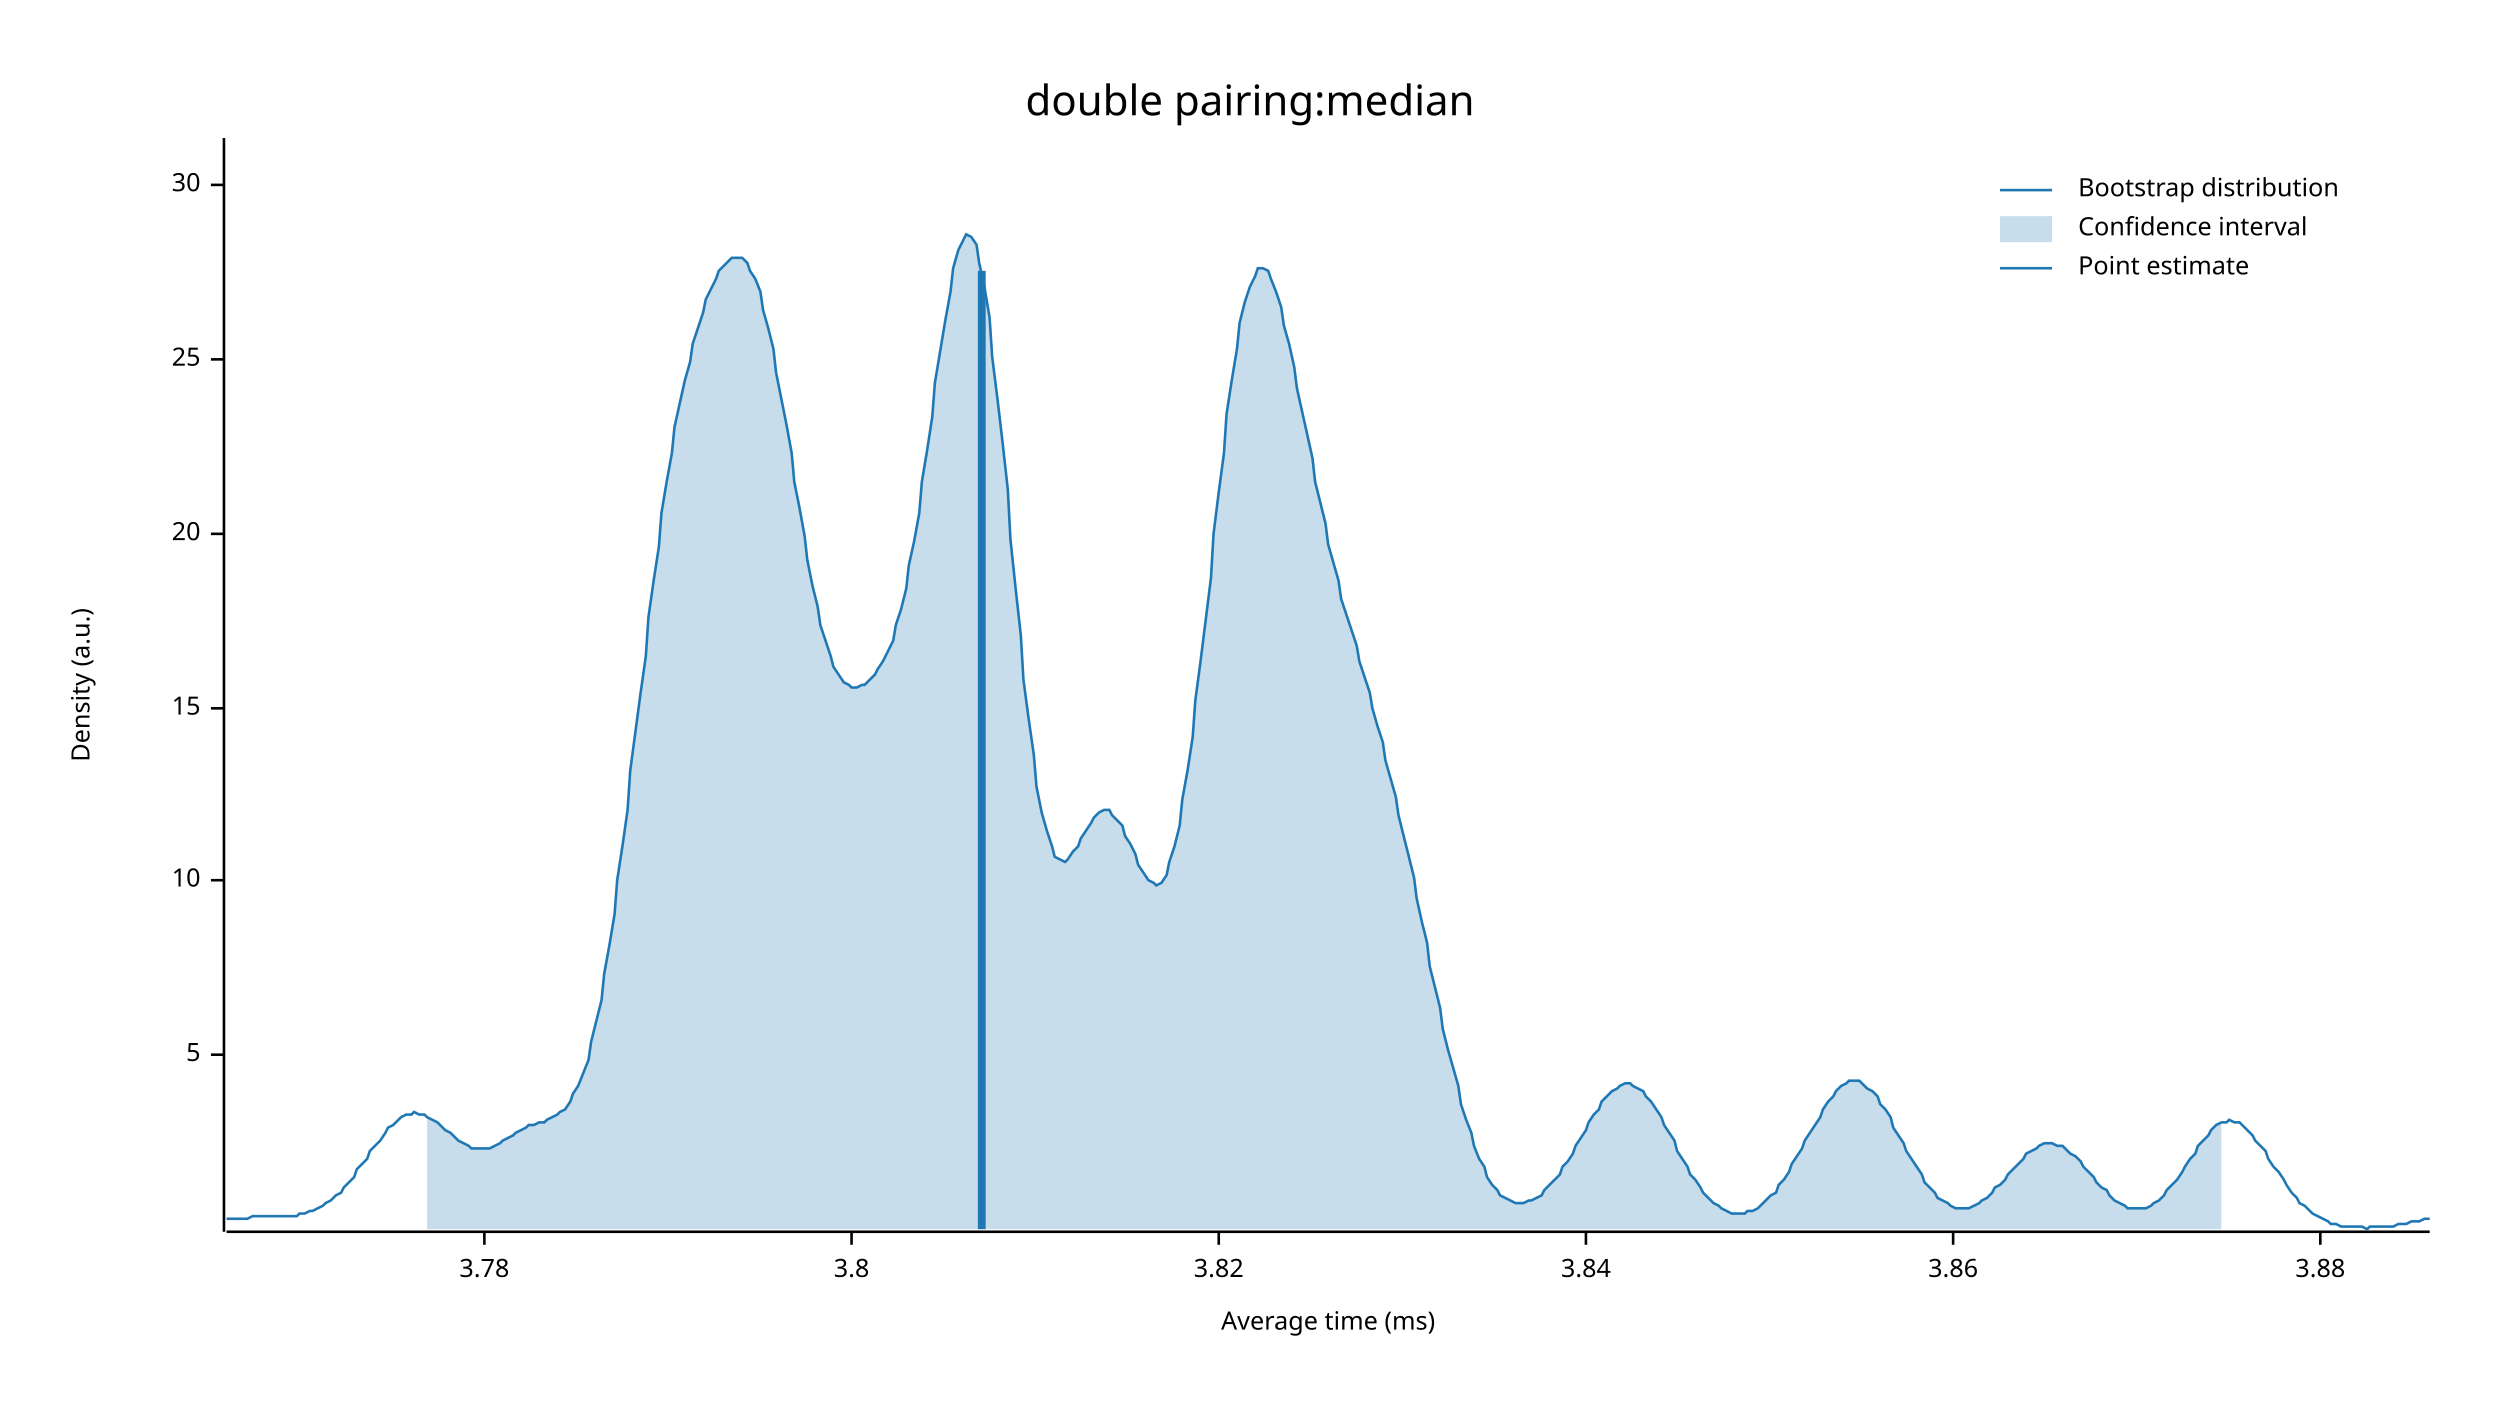
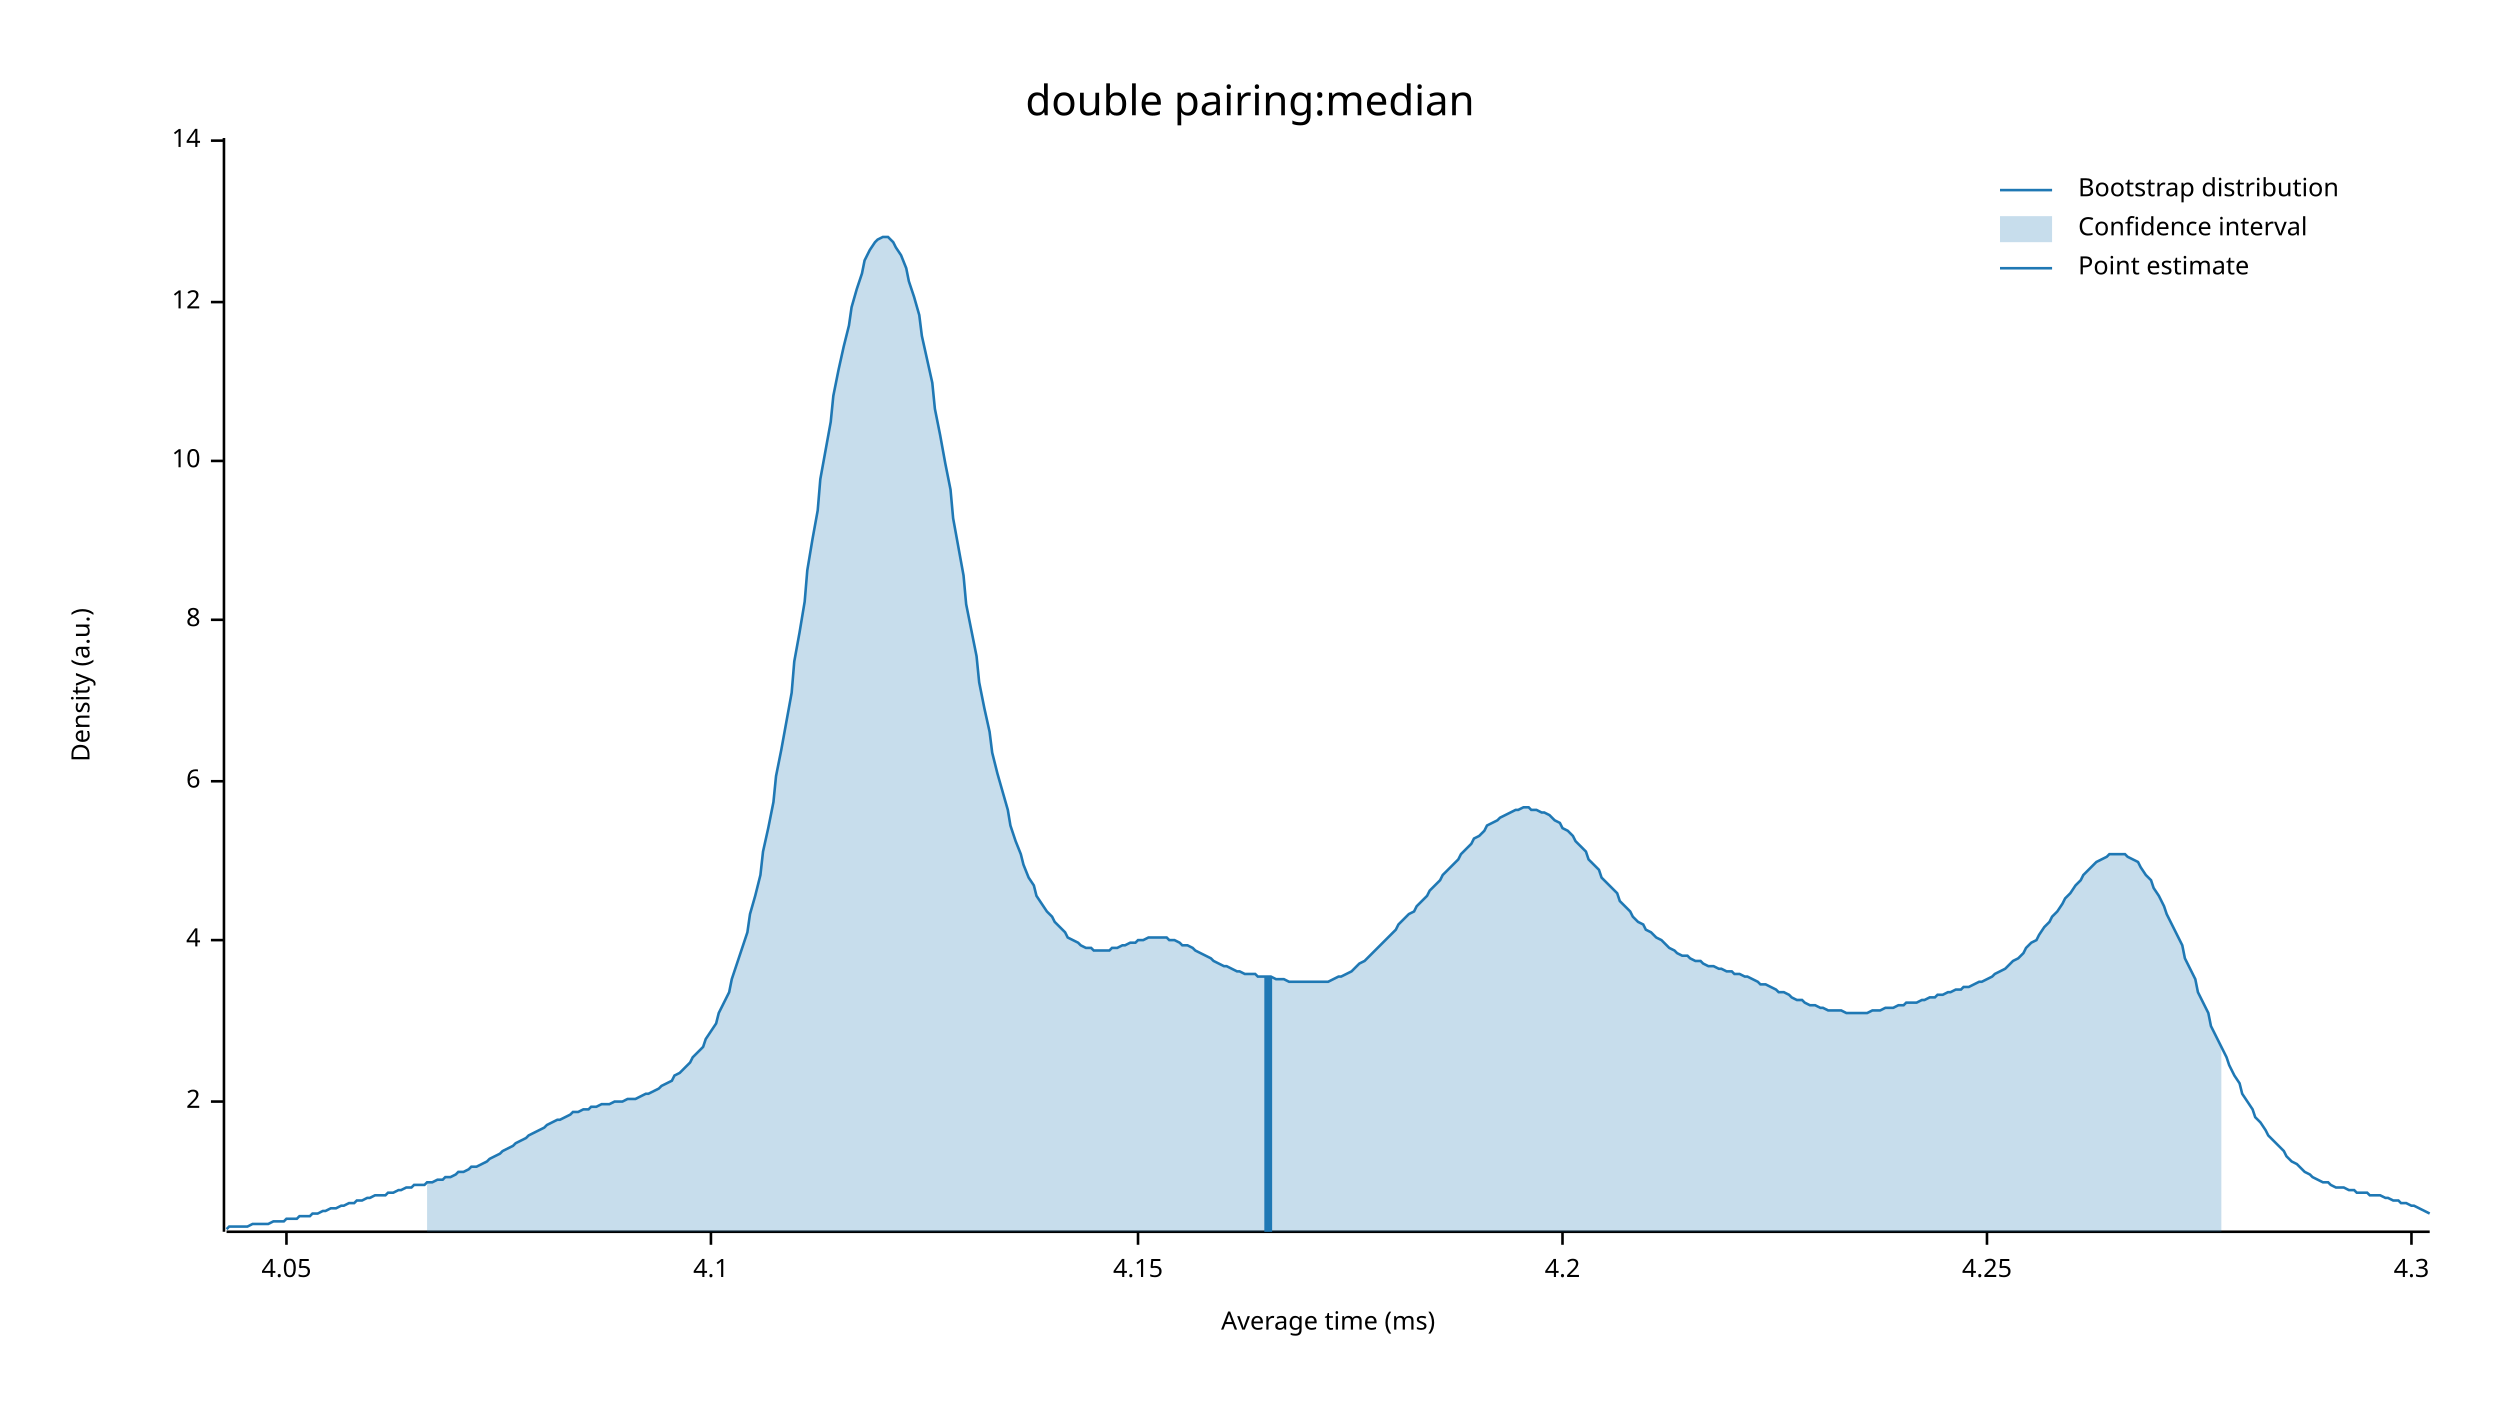
<svg xmlns="http://www.w3.org/2000/svg" width="960" height="540" viewBox="0 0 960 540">
  <text x="480" y="32" dy="0.76em" text-anchor="middle" font-family="sans-serif" font-size="16.129" opacity="1" fill="#000000">
double pairing:median
</text>
  <text x="27" y="263" dy="0.76em" text-anchor="middle" font-family="sans-serif" font-size="9.677" opacity="1" fill="#000000" transform="rotate(270, 27, 263)">
Density (a.u.)
</text>
  <text x="510" y="513" dy="-0.5ex" text-anchor="middle" font-family="sans-serif" font-size="9.677" opacity="1" fill="#000000">
Average time (ms)
</text>
  <polyline fill="none" opacity="1" stroke="#000000" stroke-width="1" points="86,53 86,473 " />
-   <text x="77" y="405" dy="0.5ex" text-anchor="end" font-family="sans-serif" font-size="9.677" opacity="1" fill="#000000">
- 5
+   <text x="77" y="423" dy="0.5ex" text-anchor="end" font-family="sans-serif" font-size="9.677" opacity="1" fill="#000000">
+ 2
</text>
-   <polyline fill="none" opacity="1" stroke="#000000" stroke-width="1" points="81,405 86,405 " />
-   <text x="77" y="338" dy="0.5ex" text-anchor="end" font-family="sans-serif" font-size="9.677" opacity="1" fill="#000000">
+   <polyline fill="none" opacity="1" stroke="#000000" stroke-width="1" points="81,423 86,423 " />
+   <text x="77" y="361" dy="0.5ex" text-anchor="end" font-family="sans-serif" font-size="9.677" opacity="1" fill="#000000">
+ 4
+ </text>
+   <polyline fill="none" opacity="1" stroke="#000000" stroke-width="1" points="81,361 86,361 " />
+   <text x="77" y="300" dy="0.5ex" text-anchor="end" font-family="sans-serif" font-size="9.677" opacity="1" fill="#000000">
+ 6
+ </text>
+   <polyline fill="none" opacity="1" stroke="#000000" stroke-width="1" points="81,300 86,300 " />
+   <text x="77" y="238" dy="0.5ex" text-anchor="end" font-family="sans-serif" font-size="9.677" opacity="1" fill="#000000">
+ 8
+ </text>
+   <polyline fill="none" opacity="1" stroke="#000000" stroke-width="1" points="81,238 86,238 " />
+   <text x="77" y="177" dy="0.5ex" text-anchor="end" font-family="sans-serif" font-size="9.677" opacity="1" fill="#000000">
10
</text>
-   <polyline fill="none" opacity="1" stroke="#000000" stroke-width="1" points="81,338 86,338 " />
-   <text x="77" y="272" dy="0.5ex" text-anchor="end" font-family="sans-serif" font-size="9.677" opacity="1" fill="#000000">
- 15
+   <polyline fill="none" opacity="1" stroke="#000000" stroke-width="1" points="81,177 86,177 " />
+   <text x="77" y="116" dy="0.5ex" text-anchor="end" font-family="sans-serif" font-size="9.677" opacity="1" fill="#000000">
+ 12
</text>
-   <polyline fill="none" opacity="1" stroke="#000000" stroke-width="1" points="81,272 86,272 " />
-   <text x="77" y="205" dy="0.5ex" text-anchor="end" font-family="sans-serif" font-size="9.677" opacity="1" fill="#000000">
- 20
+   <polyline fill="none" opacity="1" stroke="#000000" stroke-width="1" points="81,116 86,116 " />
+   <text x="77" y="54" dy="0.5ex" text-anchor="end" font-family="sans-serif" font-size="9.677" opacity="1" fill="#000000">
+ 14
</text>
-   <polyline fill="none" opacity="1" stroke="#000000" stroke-width="1" points="81,205 86,205 " />
-   <text x="77" y="138" dy="0.5ex" text-anchor="end" font-family="sans-serif" font-size="9.677" opacity="1" fill="#000000">
- 25
+   <polyline fill="none" opacity="1" stroke="#000000" stroke-width="1" points="81,54 86,54 " />
+   <polyline fill="none" opacity="1" stroke="#000000" stroke-width="1" points="87,473 933,473 " />
+   <text x="110" y="483" dy="0.76em" text-anchor="middle" font-family="sans-serif" font-size="9.677" opacity="1" fill="#000000">
+ 4.05
</text>
-   <polyline fill="none" opacity="1" stroke="#000000" stroke-width="1" points="81,138 86,138 " />
-   <text x="77" y="71" dy="0.5ex" text-anchor="end" font-family="sans-serif" font-size="9.677" opacity="1" fill="#000000">
- 30
+   <polyline fill="none" opacity="1" stroke="#000000" stroke-width="1" points="110,473 110,478 " />
+   <text x="273" y="483" dy="0.76em" text-anchor="middle" font-family="sans-serif" font-size="9.677" opacity="1" fill="#000000">
+ 4.1
</text>
-   <polyline fill="none" opacity="1" stroke="#000000" stroke-width="1" points="81,71 86,71 " />
-   <polyline fill="none" opacity="1" stroke="#000000" stroke-width="1" points="87,473 933,473 " />
-   <text x="186" y="483" dy="0.76em" text-anchor="middle" font-family="sans-serif" font-size="9.677" opacity="1" fill="#000000">
- 3.78
+   <polyline fill="none" opacity="1" stroke="#000000" stroke-width="1" points="273,473 273,478 " />
+   <text x="437" y="483" dy="0.76em" text-anchor="middle" font-family="sans-serif" font-size="9.677" opacity="1" fill="#000000">
+ 4.15
</text>
-   <polyline fill="none" opacity="1" stroke="#000000" stroke-width="1" points="186,473 186,478 " />
-   <text x="327" y="483" dy="0.76em" text-anchor="middle" font-family="sans-serif" font-size="9.677" opacity="1" fill="#000000">
- 3.8
+   <polyline fill="none" opacity="1" stroke="#000000" stroke-width="1" points="437,473 437,478 " />
+   <text x="600" y="483" dy="0.76em" text-anchor="middle" font-family="sans-serif" font-size="9.677" opacity="1" fill="#000000">
+ 4.2
</text>
-   <polyline fill="none" opacity="1" stroke="#000000" stroke-width="1" points="327,473 327,478 " />
-   <text x="468" y="483" dy="0.76em" text-anchor="middle" font-family="sans-serif" font-size="9.677" opacity="1" fill="#000000">
- 3.82
+   <polyline fill="none" opacity="1" stroke="#000000" stroke-width="1" points="600,473 600,478 " />
+   <text x="763" y="483" dy="0.76em" text-anchor="middle" font-family="sans-serif" font-size="9.677" opacity="1" fill="#000000">
+ 4.25
</text>
-   <polyline fill="none" opacity="1" stroke="#000000" stroke-width="1" points="468,473 468,478 " />
-   <text x="609" y="483" dy="0.76em" text-anchor="middle" font-family="sans-serif" font-size="9.677" opacity="1" fill="#000000">
- 3.84
+   <polyline fill="none" opacity="1" stroke="#000000" stroke-width="1" points="763,473 763,478 " />
+   <text x="926" y="483" dy="0.76em" text-anchor="middle" font-family="sans-serif" font-size="9.677" opacity="1" fill="#000000">
+ 4.3
</text>
-   <polyline fill="none" opacity="1" stroke="#000000" stroke-width="1" points="609,473 609,478 " />
-   <text x="750" y="483" dy="0.76em" text-anchor="middle" font-family="sans-serif" font-size="9.677" opacity="1" fill="#000000">
- 3.86
- </text>
-   <polyline fill="none" opacity="1" stroke="#000000" stroke-width="1" points="750,473 750,478 " />
-   <text x="891" y="483" dy="0.76em" text-anchor="middle" font-family="sans-serif" font-size="9.677" opacity="1" fill="#000000">
- 3.88
- </text>
-   <polyline fill="none" opacity="1" stroke="#000000" stroke-width="1" points="891,473 891,478 " />
-   <polyline fill="none" opacity="1" stroke="#1F78B4" stroke-width="1" points="87,468 88,468 90,468 92,468 93,468 95,468 97,467 98,467 100,467 102,467 103,467 105,467 107,467 109,467 110,467 112,467 114,467 115,466 117,466 119,465 120,465 122,464 124,463 125,462 127,461 129,459 131,458 132,456 134,454 136,452 137,449 139,447 141,445 142,442 144,440 146,438 148,435 149,433 151,432 153,430 154,429 156,428 158,428 159,427 161,428 163,428 164,429 166,430 168,431 170,433 171,434 173,435 175,437 176,438 178,439 180,440 181,441 183,441 185,441 187,441 188,441 190,440 192,439 193,438 195,437 197,436 198,435 200,434 202,433 203,432 205,432 207,431 209,431 210,430 212,429 214,428 215,427 217,426 219,423 220,420 222,417 224,412 226,407 227,400 229,392 231,384 232,374 234,363 236,351 237,338 239,325 241,311 242,296 244,281 246,266 248,252 249,237 251,223 253,210 254,197 256,185 258,174 259,164 261,155 263,146 265,139 266,132 268,126 270,120 271,115 273,111 275,107 276,104 278,102 280,100 281,99 283,99 285,99 287,101 288,104 290,107 292,112 293,119 295,126 297,134 298,143 300,153 302,163 304,174 305,185 307,195 309,206 310,215 312,225 314,233 315,240 317,246 319,252 320,256 322,259 324,262 326,263 327,264 329,264 331,263 332,263 334,261 336,259 337,257 339,254 341,250 343,246 344,240 346,234 348,226 349,217 351,208 353,197 354,185 356,173 358,160 359,147 361,135 363,123 365,112 366,103 368,96 370,92 371,90 373,91 375,94 376,101 378,110 380,122 381,137 383,153 385,170 387,188 388,207 390,226 392,244 393,261 395,276 397,290 398,302 400,312 402,319 404,325 405,329 407,330 409,331 410,330 412,327 414,325 415,322 417,319 419,316 420,314 422,312 424,311 426,311 427,313 429,315 431,317 432,321 434,324 436,328 437,332 439,335 441,338 443,339 444,340 446,339 448,336 449,331 451,325 453,317 454,307 456,296 458,283 459,269 461,254 463,238 465,222 466,205 468,189 470,174 471,159 473,146 475,134 476,124 478,116 480,110 482,106 483,103 485,103 487,104 488,107 490,112 492,118 493,125 495,132 497,141 498,149 500,158 502,167 504,176 505,185 507,193 509,201 510,209 512,216 514,223 515,230 517,236 519,242 521,248 522,254 524,260 526,266 527,272 529,279 531,285 532,292 534,299 536,306 537,313 539,321 541,329 543,337 544,345 546,354 548,362 549,371 551,379 553,387 554,395 556,403 558,410 560,417 561,424 563,430 565,435 566,440 568,445 570,448 571,452 573,455 575,457 576,459 578,460 580,461 582,462 583,462 585,462 587,461 588,461 590,460 592,459 593,457 595,455 597,453 599,451 600,448 602,446 604,443 605,440 607,437 609,434 610,431 612,428 614,426 615,423 617,421 619,419 621,418 622,417 624,416 626,416 627,417 629,418 631,419 632,421 634,423 636,426 638,429 639,432 641,435 643,438 644,442 646,445 648,448 649,451 651,453 653,456 654,458 656,460 658,462 660,463 661,464 663,465 665,466 666,466 668,466 670,466 671,465 673,465 675,464 676,463 678,461 680,459 682,458 683,455 685,453 687,450 688,447 690,444 692,441 693,438 695,435 697,432 699,429 700,426 702,423 704,421 705,419 707,417 709,416 710,415 712,415 714,415 715,416 717,418 719,419 721,421 722,424 724,426 726,429 727,433 729,436 731,439 732,442 734,445 736,448 738,451 739,454 741,456 743,458 744,460 746,461 748,462 749,463 751,464 753,464 754,464 756,464 758,463 760,462 761,461 763,460 765,458 766,456 768,455 770,453 771,451 773,449 775,447 777,445 778,443 780,442 782,441 783,440 785,439 787,439 788,439 790,440 792,440 793,441 795,443 797,444 799,446 800,448 802,450 804,452 805,454 807,456 809,457 810,459 812,461 814,462 816,463 817,464 819,464 821,464 822,464 824,464 826,463 827,462 829,461 831,459 832,457 834,455 836,453 838,450 839,448 841,445 843,443 844,440 846,438 848,436 849,434 851,432 853,431 855,431 856,430 858,431 860,431 861,432 863,434 865,436 866,438 868,440 870,442 871,445 873,448 875,450 877,453 878,455 880,458 882,460 883,462 885,463 887,465 888,466 890,467 892,468 894,469 895,470 897,470 899,471 900,471 902,471 904,471 905,471 907,471 909,472 910,471 912,471 914,471 916,471 917,471 919,471 921,470 922,470 924,470 926,469 927,469 929,469 931,468 933,468 " />
-   <polygon opacity="0.25" fill="#1F78B4" points="164,429 166,430 168,431 170,433 171,434 173,435 175,437 176,438 178,439 180,440 181,441 183,441 185,441 187,441 188,441 190,440 192,439 193,438 195,437 197,436 198,435 200,434 202,433 203,432 205,432 207,431 209,431 210,430 212,429 214,428 215,427 217,426 219,423 220,420 222,417 224,412 226,407 227,400 229,392 231,384 232,374 234,363 236,351 237,338 239,325 241,311 242,296 244,281 246,266 248,252 249,237 251,223 253,210 254,197 256,185 258,174 259,164 261,155 263,146 265,139 266,132 268,126 270,120 271,115 273,111 275,107 276,104 278,102 280,100 281,99 283,99 285,99 287,101 288,104 290,107 292,112 293,119 295,126 297,134 298,143 300,153 302,163 304,174 305,185 307,195 309,206 310,215 312,225 314,233 315,240 317,246 319,252 320,256 322,259 324,262 326,263 327,264 329,264 331,263 332,263 334,261 336,259 337,257 339,254 341,250 343,246 344,240 346,234 348,226 349,217 351,208 353,197 354,185 356,173 358,160 359,147 361,135 363,123 365,112 366,103 368,96 370,92 371,90 373,91 375,94 376,101 378,110 380,122 381,137 383,153 385,170 387,188 388,207 390,226 392,244 393,261 395,276 397,290 398,302 400,312 402,319 404,325 405,329 407,330 409,331 410,330 412,327 414,325 415,322 417,319 419,316 420,314 422,312 424,311 426,311 427,313 429,315 431,317 432,321 434,324 436,328 437,332 439,335 441,338 443,339 444,340 446,339 448,336 449,331 451,325 453,317 454,307 456,296 458,283 459,269 461,254 463,238 465,222 466,205 468,189 470,174 471,159 473,146 475,134 476,124 478,116 480,110 482,106 483,103 485,103 487,104 488,107 490,112 492,118 493,125 495,132 497,141 498,149 500,158 502,167 504,176 505,185 507,193 509,201 510,209 512,216 514,223 515,230 517,236 519,242 521,248 522,254 524,260 526,266 527,272 529,279 531,285 532,292 534,299 536,306 537,313 539,321 541,329 543,337 544,345 546,354 548,362 549,371 551,379 553,387 554,395 556,403 558,410 560,417 561,424 563,430 565,435 566,440 568,445 570,448 571,452 573,455 575,457 576,459 578,460 580,461 582,462 583,462 585,462 587,461 588,461 590,460 592,459 593,457 595,455 597,453 599,451 600,448 602,446 604,443 605,440 607,437 609,434 610,431 612,428 614,426 615,423 617,421 619,419 621,418 622,417 624,416 626,416 627,417 629,418 631,419 632,421 634,423 636,426 638,429 639,432 641,435 643,438 644,442 646,445 648,448 649,451 651,453 653,456 654,458 656,460 658,462 660,463 661,464 663,465 665,466 666,466 668,466 670,466 671,465 673,465 675,464 676,463 678,461 680,459 682,458 683,455 685,453 687,450 688,447 690,444 692,441 693,438 695,435 697,432 699,429 700,426 702,423 704,421 705,419 707,417 709,416 710,415 712,415 714,415 715,416 717,418 719,419 721,421 722,424 724,426 726,429 727,433 729,436 731,439 732,442 734,445 736,448 738,451 739,454 741,456 743,458 744,460 746,461 748,462 749,463 751,464 753,464 754,464 756,464 758,463 760,462 761,461 763,460 765,458 766,456 768,455 770,453 771,451 773,449 775,447 777,445 778,443 780,442 782,441 783,440 785,439 787,439 788,439 790,440 792,440 793,441 795,443 797,444 799,446 800,448 802,450 804,452 805,454 807,456 809,457 810,459 812,461 814,462 816,463 817,464 819,464 821,464 822,464 824,464 826,463 827,462 829,461 831,459 832,457 834,455 836,453 838,450 839,448 841,445 843,443 844,440 846,438 848,436 849,434 851,432 853,431 853,472 164,472 " />
-   <polyline fill="none" opacity="1" stroke="#1F78B4" stroke-width="3" points="377,472 377,104 " />
+   <polyline fill="none" opacity="1" stroke="#000000" stroke-width="1" points="926,473 926,478 " />
+   <polyline fill="none" opacity="1" stroke="#1F78B4" stroke-width="1" points="87,472 88,471 90,471 92,471 93,471 95,471 97,470 98,470 100,470 102,470 103,470 105,469 107,469 109,469 110,468 112,468 114,468 115,467 117,467 119,467 120,466 122,466 124,465 125,465 127,464 129,464 131,463 132,463 134,462 136,462 137,461 139,461 141,460 142,460 144,459 146,459 148,459 149,458 151,458 153,457 154,457 156,456 158,456 159,455 161,455 163,455 164,454 166,454 168,453 170,453 171,452 173,452 175,451 176,450 178,450 180,449 181,448 183,448 185,447 187,446 188,445 190,444 192,443 193,442 195,441 197,440 198,439 200,438 202,437 203,436 205,435 207,434 209,433 210,432 212,431 214,430 215,430 217,429 219,428 220,427 222,427 224,426 226,426 227,425 229,425 231,424 232,424 234,424 236,423 237,423 239,423 241,422 242,422 244,422 246,421 248,420 249,420 251,419 253,418 254,417 256,416 258,415 259,413 261,412 263,410 265,408 266,406 268,404 270,402 271,399 273,396 275,393 276,389 278,385 280,381 281,376 283,370 285,364 287,358 288,351 290,344 292,336 293,327 295,318 297,308 298,298 300,288 302,277 304,266 305,254 307,243 309,231 310,219 312,207 314,196 315,184 317,173 319,162 320,152 322,142 324,133 326,125 327,118 329,111 331,105 332,100 334,96 336,93 337,92 339,91 341,91 343,93 344,95 346,98 348,103 349,108 351,114 353,121 354,129 356,138 358,147 359,157 361,167 363,178 365,188 366,199 368,210 370,221 371,232 373,242 375,252 376,262 378,272 380,281 381,289 383,297 385,304 387,311 388,317 390,323 392,328 393,332 395,337 397,340 398,344 400,347 402,350 404,352 405,354 407,356 409,358 410,360 412,361 414,362 415,363 417,364 419,364 420,365 422,365 424,365 426,365 427,364 429,364 431,363 432,363 434,362 436,362 437,361 439,361 441,360 443,360 444,360 446,360 448,360 449,361 451,361 453,362 454,363 456,363 458,364 459,365 461,366 463,367 465,368 466,369 468,370 470,371 471,371 473,372 475,373 476,373 478,374 480,374 482,374 483,375 485,375 487,375 488,375 490,376 492,376 493,376 495,377 497,377 498,377 500,377 502,377 504,377 505,377 507,377 509,377 510,377 512,376 514,375 515,375 517,374 519,373 521,371 522,370 524,369 526,367 527,366 529,364 531,362 532,361 534,359 536,357 537,355 539,353 541,351 543,350 544,348 546,346 548,344 549,342 551,340 553,338 554,336 556,334 558,332 560,330 561,328 563,326 565,324 566,322 568,321 570,319 571,317 573,316 575,315 576,314 578,313 580,312 582,311 583,311 585,310 587,310 588,311 590,311 592,312 593,312 595,313 597,315 599,316 600,318 602,319 604,321 605,323 607,325 609,327 610,330 612,332 614,334 615,337 617,339 619,341 621,343 622,346 624,348 626,350 627,352 629,354 631,355 632,357 634,358 636,360 638,361 639,362 641,364 643,365 644,366 646,367 648,367 649,368 651,369 653,369 654,370 656,371 658,371 660,372 661,372 663,373 665,373 666,374 668,374 670,375 671,375 673,376 675,377 676,378 678,378 680,379 682,380 683,381 685,381 687,382 688,383 690,384 692,384 693,385 695,386 697,386 699,387 700,387 702,388 704,388 705,388 707,388 709,389 710,389 712,389 714,389 715,389 717,389 719,388 721,388 722,388 724,387 726,387 727,387 729,386 731,386 732,385 734,385 736,385 738,384 739,384 741,383 743,383 744,382 746,382 748,381 749,381 751,380 753,380 754,379 756,379 758,378 760,377 761,377 763,376 765,375 766,374 768,373 770,372 771,371 773,369 775,368 777,366 778,364 780,362 782,361 783,359 785,356 787,354 788,352 790,350 792,347 793,345 795,343 797,340 799,338 800,336 802,334 804,332 805,331 807,330 809,329 810,328 812,328 814,328 816,328 817,329 819,330 821,331 822,333 824,336 826,338 827,341 829,344 831,348 832,351 834,355 836,359 838,363 839,368 841,372 843,376 844,381 846,385 848,389 849,394 851,398 853,402 855,406 856,409 858,413 860,416 861,420 863,423 865,426 866,429 868,431 870,434 871,436 873,438 875,440 877,442 878,444 880,446 882,447 883,448 885,450 887,451 888,452 890,453 892,454 894,454 895,455 897,456 899,456 900,456 902,457 904,457 905,458 907,458 909,458 910,459 912,459 914,459 916,460 917,460 919,461 921,461 922,462 924,462 926,463 927,463 929,464 931,465 933,466 " />
+   <polygon opacity="0.25" fill="#1F78B4" points="164,454 166,454 168,453 170,453 171,452 173,452 175,451 176,450 178,450 180,449 181,448 183,448 185,447 187,446 188,445 190,444 192,443 193,442 195,441 197,440 198,439 200,438 202,437 203,436 205,435 207,434 209,433 210,432 212,431 214,430 215,430 217,429 219,428 220,427 222,427 224,426 226,426 227,425 229,425 231,424 232,424 234,424 236,423 237,423 239,423 241,422 242,422 244,422 246,421 248,420 249,420 251,419 253,418 254,417 256,416 258,415 259,413 261,412 263,410 265,408 266,406 268,404 270,402 271,399 273,396 275,393 276,389 278,385 280,381 281,376 283,370 285,364 287,358 288,351 290,344 292,336 293,327 295,318 297,308 298,298 300,288 302,277 304,266 305,254 307,243 309,231 310,219 312,207 314,196 315,184 317,173 319,162 320,152 322,142 324,133 326,125 327,118 329,111 331,105 332,100 334,96 336,93 337,92 339,91 341,91 343,93 344,95 346,98 348,103 349,108 351,114 353,121 354,129 356,138 358,147 359,157 361,167 363,178 365,188 366,199 368,210 370,221 371,232 373,242 375,252 376,262 378,272 380,281 381,289 383,297 385,304 387,311 388,317 390,323 392,328 393,332 395,337 397,340 398,344 400,347 402,350 404,352 405,354 407,356 409,358 410,360 412,361 414,362 415,363 417,364 419,364 420,365 422,365 424,365 426,365 427,364 429,364 431,363 432,363 434,362 436,362 437,361 439,361 441,360 443,360 444,360 446,360 448,360 449,361 451,361 453,362 454,363 456,363 458,364 459,365 461,366 463,367 465,368 466,369 468,370 470,371 471,371 473,372 475,373 476,373 478,374 480,374 482,374 483,375 485,375 487,375 488,375 490,376 492,376 493,376 495,377 497,377 498,377 500,377 502,377 504,377 505,377 507,377 509,377 510,377 512,376 514,375 515,375 517,374 519,373 521,371 522,370 524,369 526,367 527,366 529,364 531,362 532,361 534,359 536,357 537,355 539,353 541,351 543,350 544,348 546,346 548,344 549,342 551,340 553,338 554,336 556,334 558,332 560,330 561,328 563,326 565,324 566,322 568,321 570,319 571,317 573,316 575,315 576,314 578,313 580,312 582,311 583,311 585,310 587,310 588,311 590,311 592,312 593,312 595,313 597,315 599,316 600,318 602,319 604,321 605,323 607,325 609,327 610,330 612,332 614,334 615,337 617,339 619,341 621,343 622,346 624,348 626,350 627,352 629,354 631,355 632,357 634,358 636,360 638,361 639,362 641,364 643,365 644,366 646,367 648,367 649,368 651,369 653,369 654,370 656,371 658,371 660,372 661,372 663,373 665,373 666,374 668,374 670,375 671,375 673,376 675,377 676,378 678,378 680,379 682,380 683,381 685,381 687,382 688,383 690,384 692,384 693,385 695,386 697,386 699,387 700,387 702,388 704,388 705,388 707,388 709,389 710,389 712,389 714,389 715,389 717,389 719,388 721,388 722,388 724,387 726,387 727,387 729,386 731,386 732,385 734,385 736,385 738,384 739,384 741,383 743,383 744,382 746,382 748,381 749,381 751,380 753,380 754,379 756,379 758,378 760,377 761,377 763,376 765,375 766,374 768,373 770,372 771,371 773,369 775,368 777,366 778,364 780,362 782,361 783,359 785,356 787,354 788,352 790,350 792,347 793,345 795,343 797,340 799,338 800,336 802,334 804,332 805,331 807,330 809,329 810,328 812,328 814,328 816,328 817,329 819,330 821,331 822,333 824,336 826,338 827,341 829,344 831,348 832,351 834,355 836,359 838,363 839,368 841,372 843,376 844,381 846,385 848,389 849,394 851,398 853,402 853,473 164,473 " />
+   <polyline fill="none" opacity="1" stroke="#1F78B4" stroke-width="3" points="487,473 487,375 " />
  <text x="798" y="68" dy="0.76em" text-anchor="start" font-family="sans-serif" font-size="9.677" opacity="1" fill="#000000">
Bootstrap distribution
</text>
  <text x="798" y="83" dy="0.76em" text-anchor="start" font-family="sans-serif" font-size="9.677" opacity="1" fill="#000000">
Confidence interval
</text>
  <text x="798" y="98" dy="0.76em" text-anchor="start" font-family="sans-serif" font-size="9.677" opacity="1" fill="#000000">
Point estimate
</text>
  <polyline fill="none" opacity="1" stroke="#1F78B4" stroke-width="1" points="768,73 788,73 " />
  <rect x="768" y="83" width="20" height="10" opacity="0.25" fill="#1F78B4" stroke="none" />
  <polyline fill="none" opacity="1" stroke="#1F78B4" stroke-width="1" points="768,103 788,103 " />
</svg>
